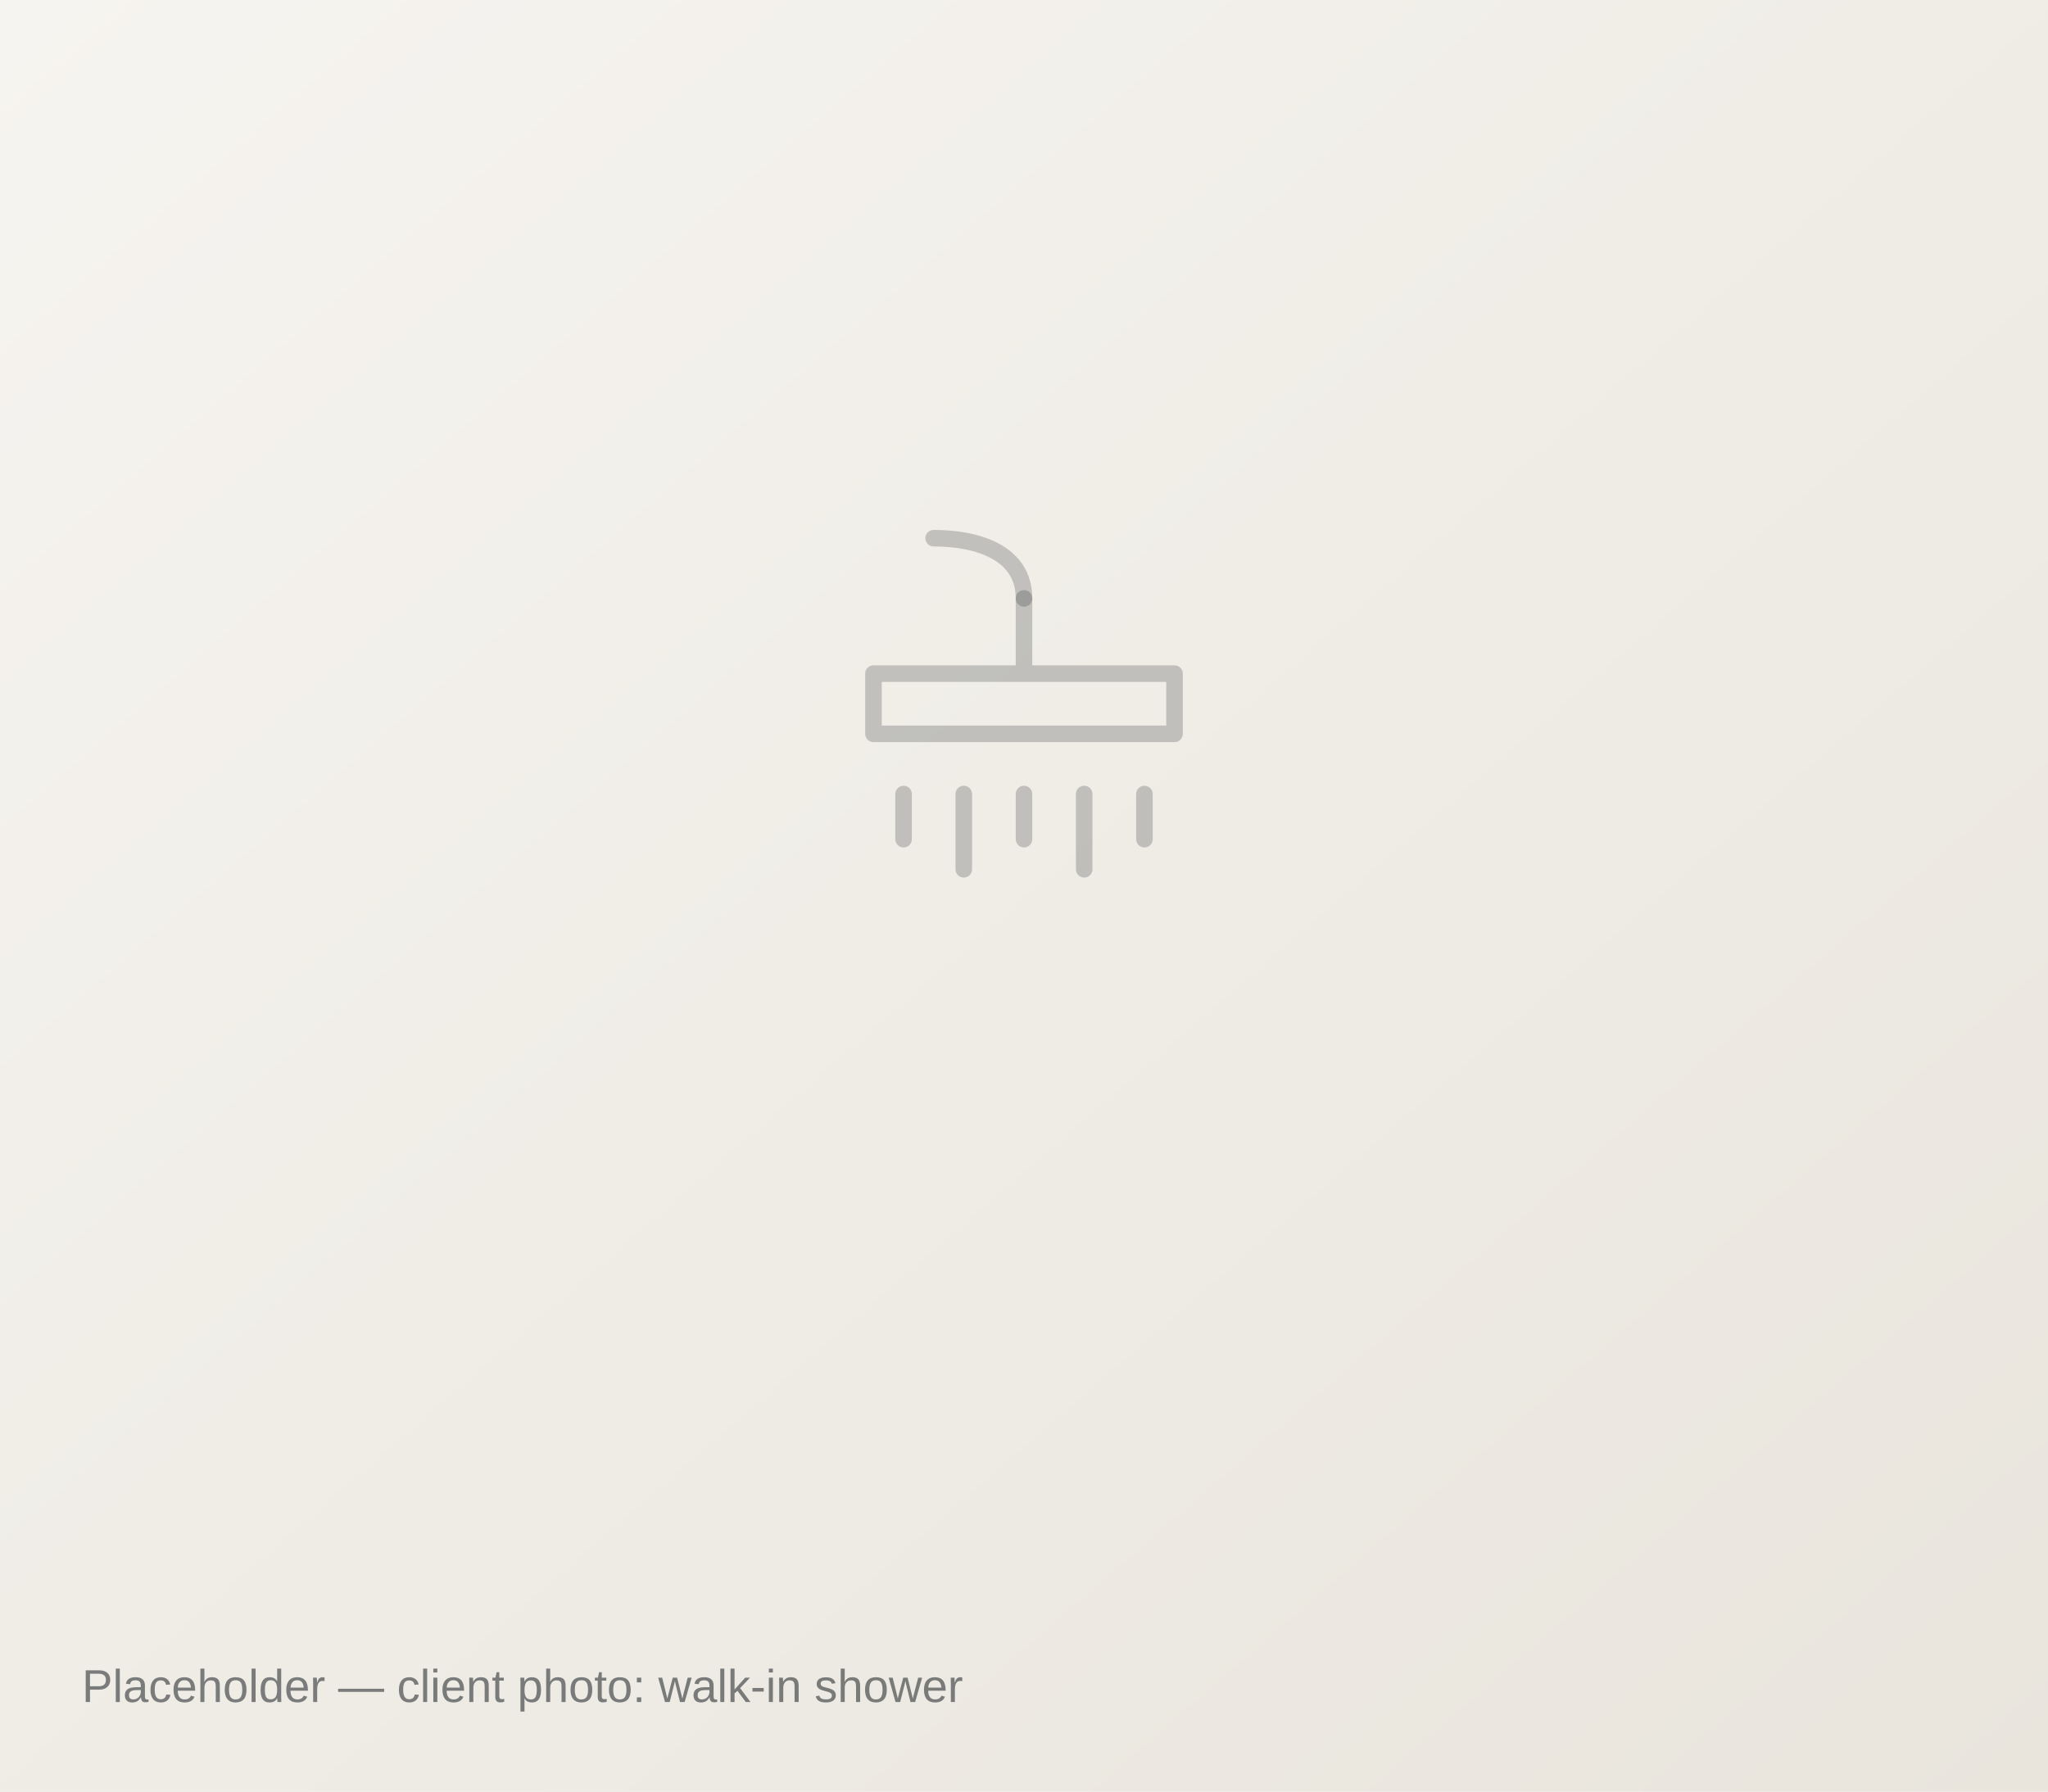
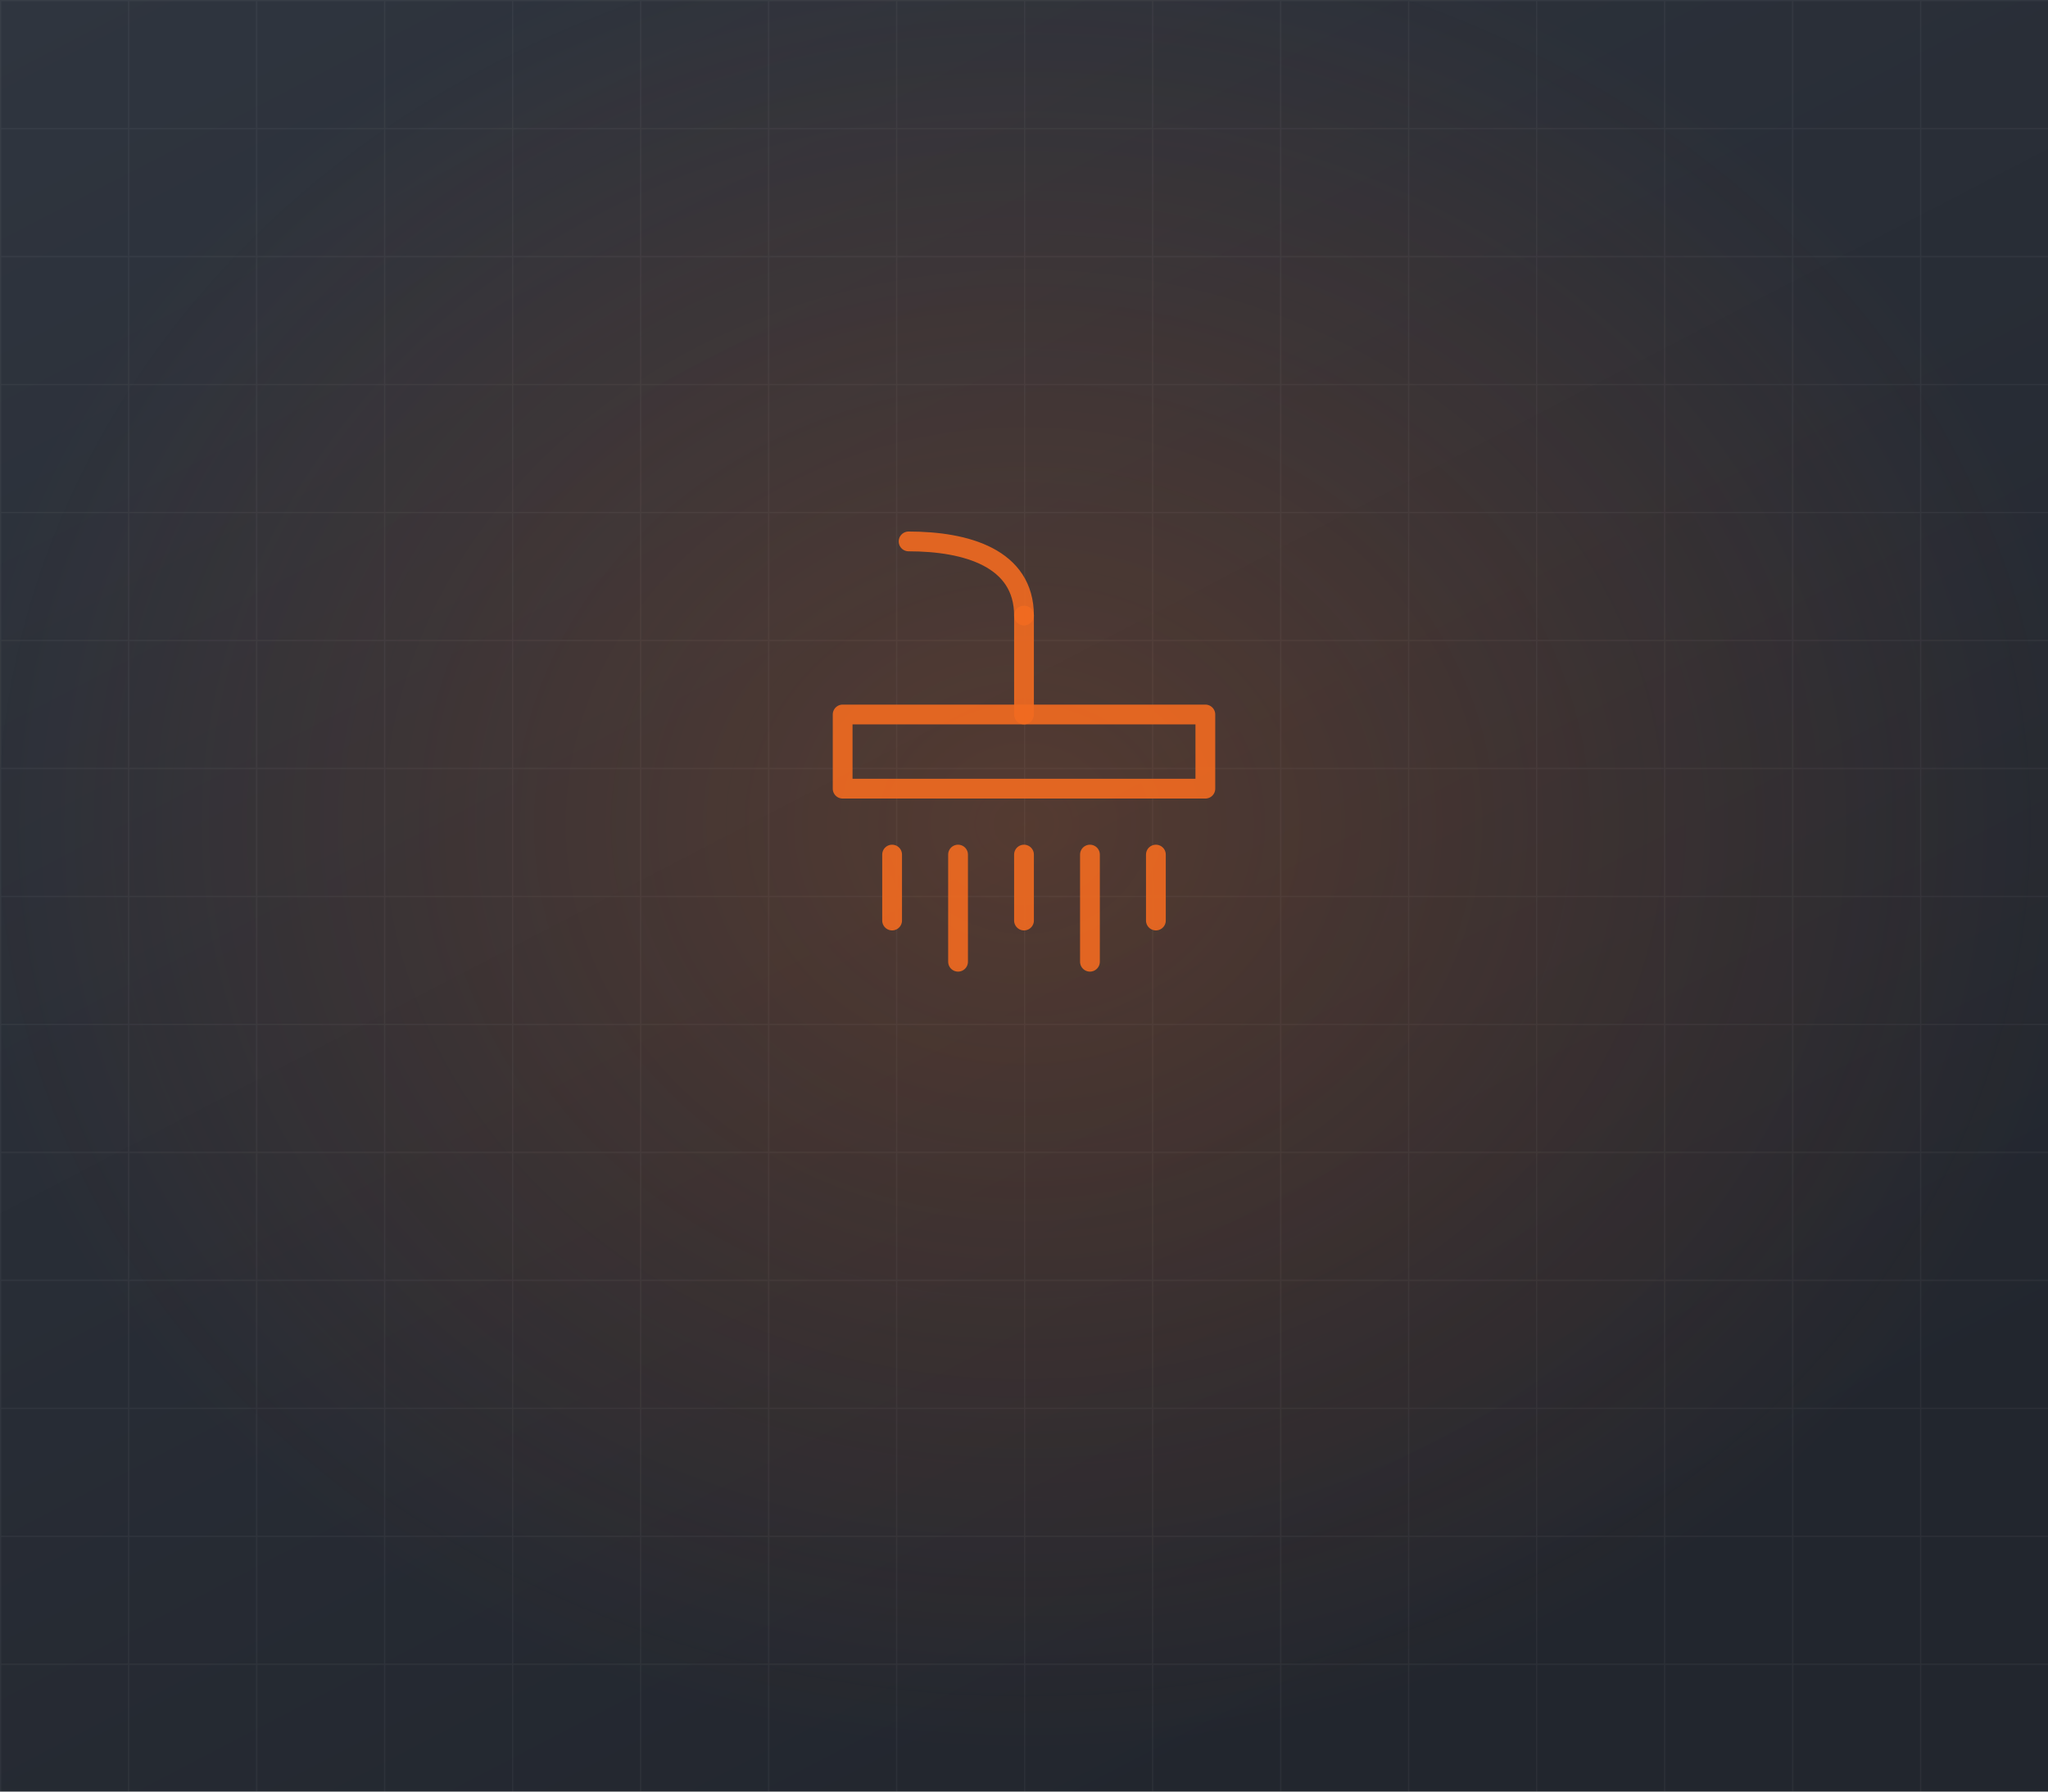
- <svg xmlns="http://www.w3.org/2000/svg" width="800" height="700" viewBox="0 0 800 700" role="img" aria-label="walk-in shower">
+ <svg xmlns="http://www.w3.org/2000/svg" width="800" height="700" viewBox="0 0 800 700" role="presentation">
  <defs>
-     <linearGradient id="g" x1="0" y1="0" x2="1" y2="1">
-       <stop offset="0" stop-color="#f6f4f0" />
-       <stop offset="1" stop-color="#e9e5dd" />
+     <linearGradient id="bg" x1="0" y1="0" x2="0.6" y2="1">
+       <stop offset="0" stop-color="#2f353f" />
+       <stop offset="1" stop-color="#22262e" />
    </linearGradient>
+     <radialGradient id="glow" cx="50%" cy="46%" r="52%">
+       <stop offset="0" stop-color="#f26b21" stop-opacity="0.22" />
+       <stop offset="1" stop-color="#f26b21" stop-opacity="0" />
+     </radialGradient>
+     <pattern id="grid" width="50" height="50" patternUnits="userSpaceOnUse">
+       <path d="M50 0H0V50" fill="none" stroke="#ffffff" stroke-opacity="0.045" stroke-width="1" />
+     </pattern>
  </defs>
-   <rect width="800" height="700" fill="url(#g)" />
-   <g transform="translate(253 175) scale(2.94)" fill="none" stroke="#1b1f24" stroke-opacity="0.22" stroke-width="2.2" stroke-linecap="round" stroke-linejoin="round">
-     <path d="M50 20v10M30 30h40v8H30z" />
-     <path d="M34 46v6M42 46v10M50 46v6M58 46v10M66 46v6" />
-     <path d="M50 20c0-6-6-8-12-8" />
+   <rect width="800" height="700" fill="url(#bg)" />
+   <rect width="800" height="700" fill="url(#grid)" />
+   <rect width="800" height="700" fill="url(#glow)" />
+   <g transform="translate(239 189) scale(3.22)" fill="none" stroke="#f26b21" stroke-opacity="0.9" stroke-width="2.4" stroke-linecap="round" stroke-linejoin="round">
+     <path d="M50 16v12" />
+     <path d="M28 28h44v9H28z" />
+     <path d="M34 45v8M42 45v13M50 45v8M58 45v13M66 45v8" />
+     <path d="M50 16c0-7-7-9-14-9" />
  </g>
-   <text x="32" y="665" font-family="Archivo, Arial, sans-serif" font-size="18" fill="#1b1f24" fill-opacity="0.55">Placeholder — client photo: walk-in shower</text>
</svg>
